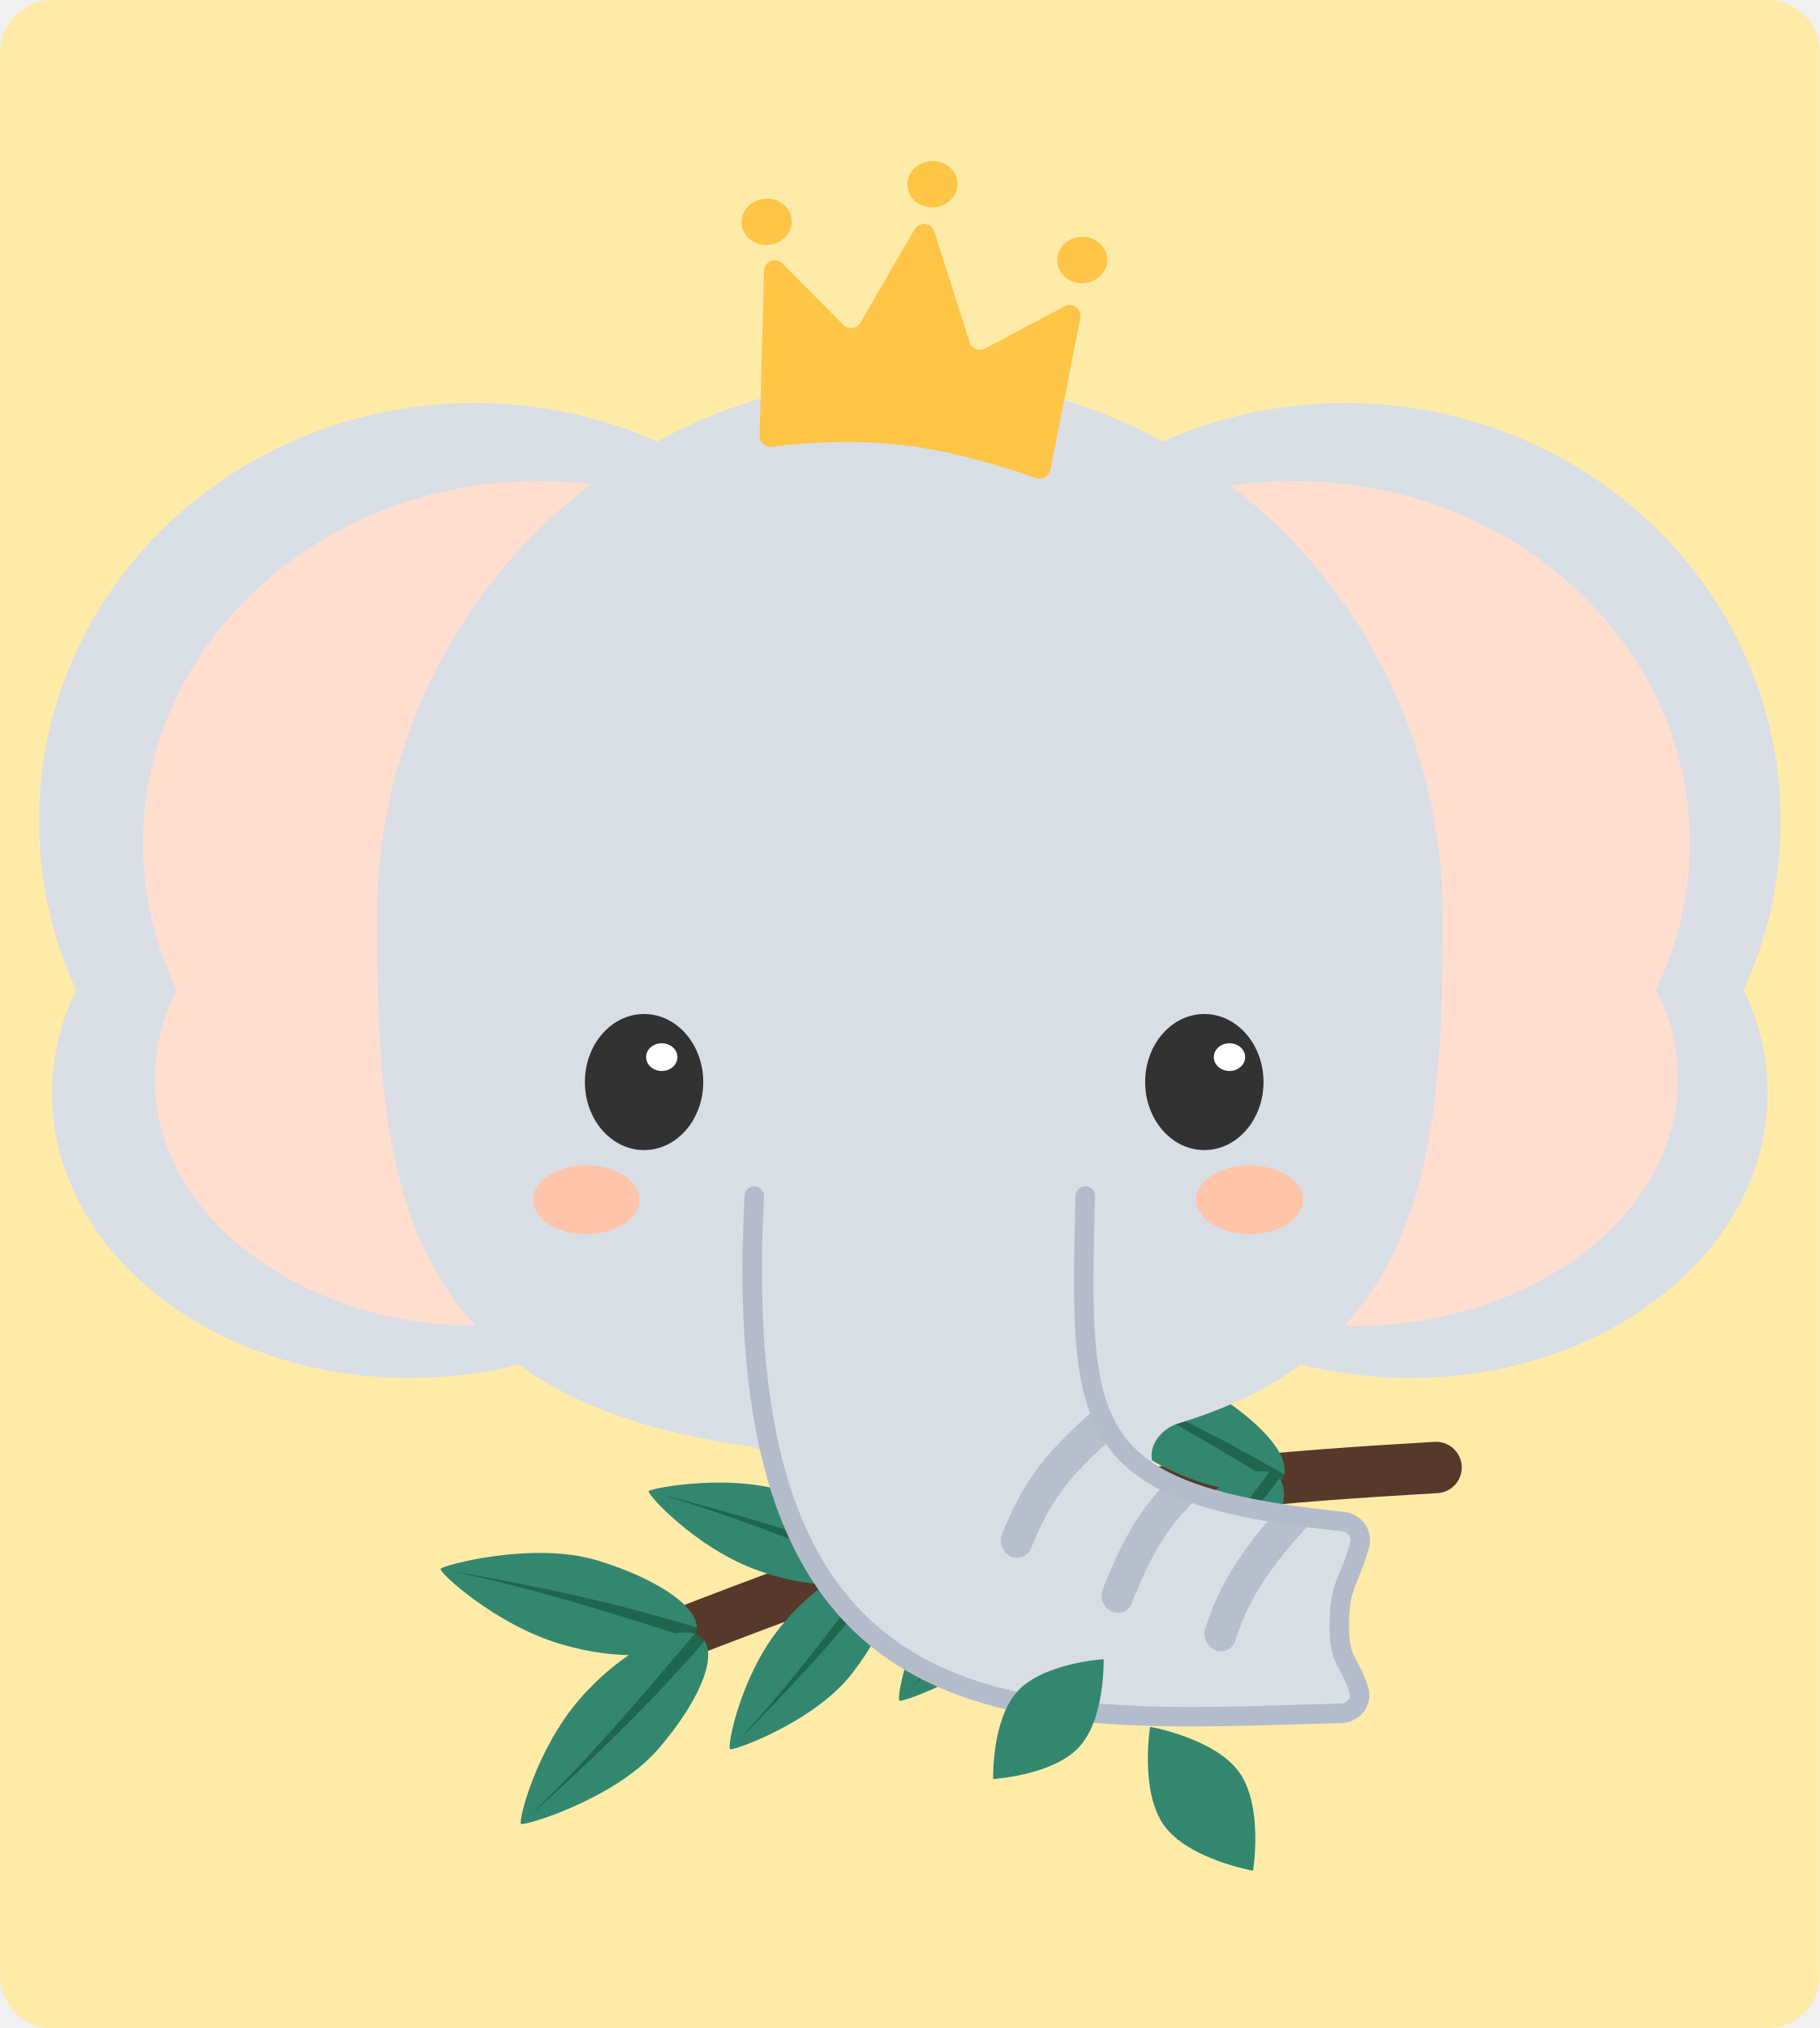
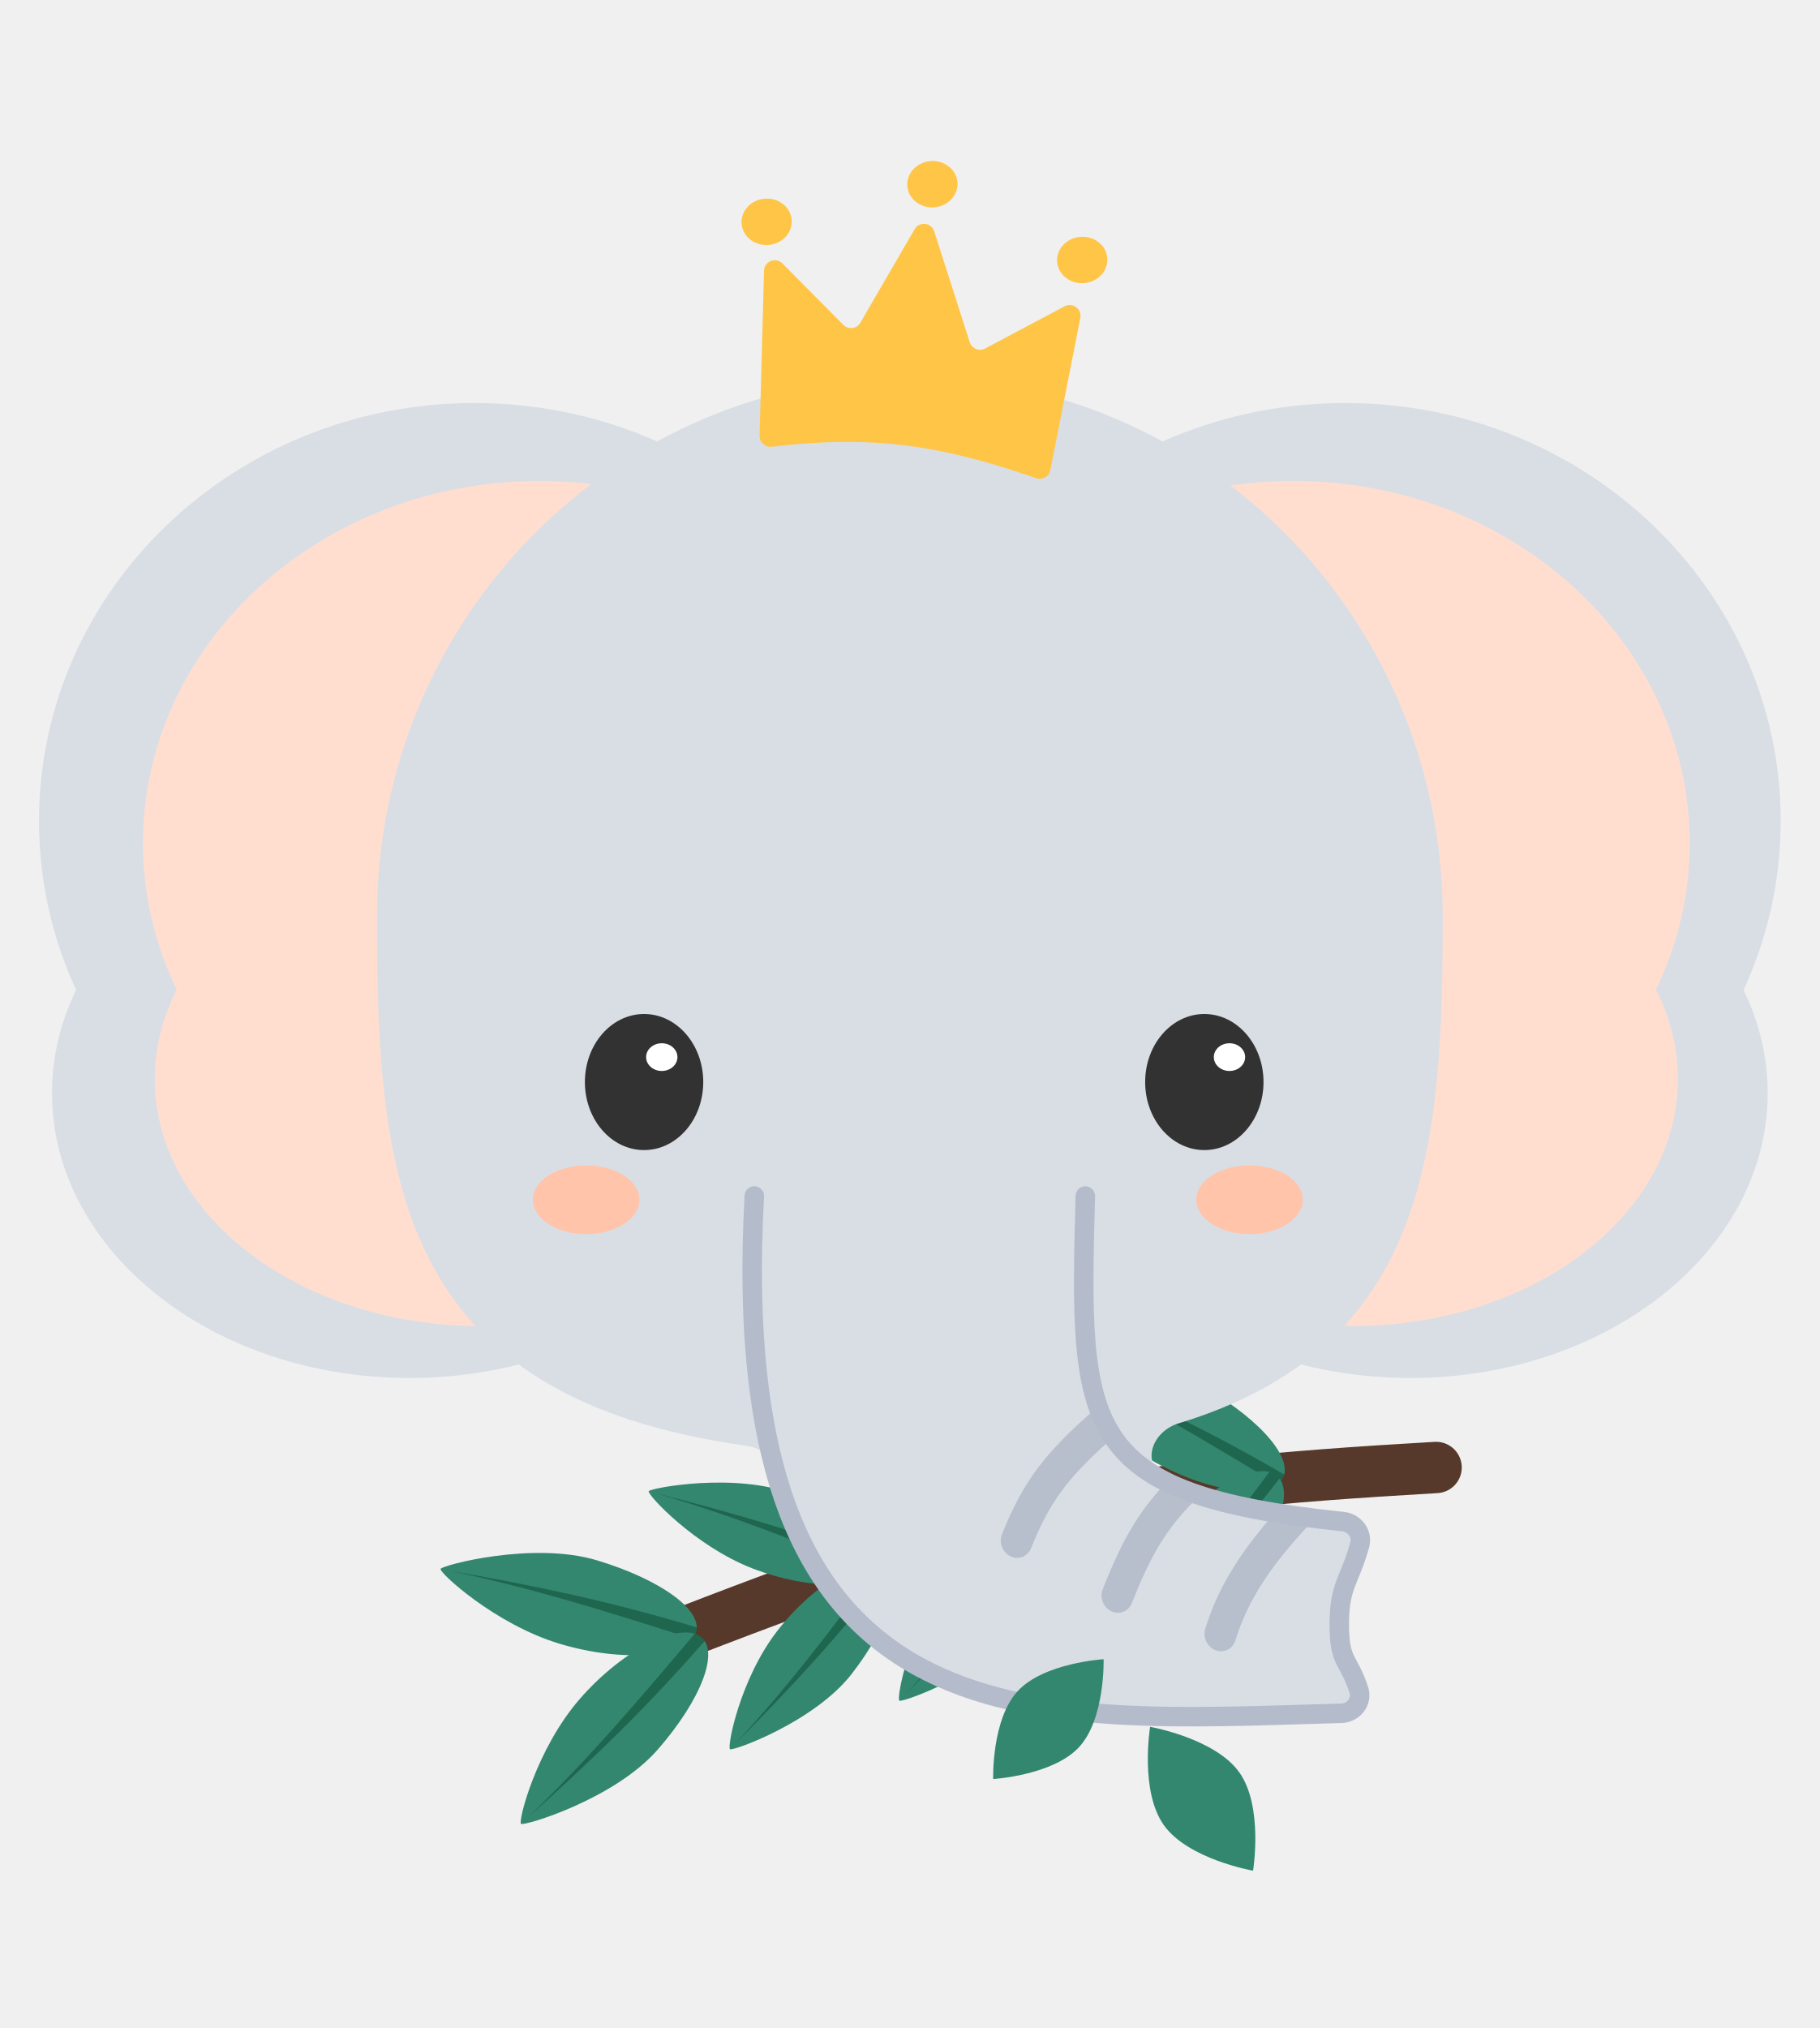
<svg xmlns="http://www.w3.org/2000/svg" width="140" height="156" viewBox="0 0 140 156" fill="none">
-   <rect width="140" height="156" rx="4" fill="#FFEBA8" />
  <path fill-rule="evenodd" clip-rule="evenodd" d="M58.725 87.193C65.642 81.305 70 72.712 70 63.143C70 45.391 55.002 31 36.5 31C17.998 31 3 45.391 3 63.143C3 67.773 4.02 72.174 5.857 76.151C4.658 78.611 4 81.287 4 84.084C4 96.188 16.312 106 31.5 106C45.364 106 56.831 97.825 58.725 87.193Z" fill="#D9DEE5" />
  <path d="M61.735 85.701C68.032 80.598 72 73.151 72 64.857C72 49.472 58.345 37 41.5 37C24.655 37 11 49.472 11 64.857C11 68.87 11.929 72.684 13.601 76.131C12.509 78.263 11.91 80.582 11.91 83.007C11.91 93.496 23.12 102 36.948 102C49.57 102 60.01 94.915 61.735 85.701Z" fill="#FFDED0" />
  <path fill-rule="evenodd" clip-rule="evenodd" d="M81.275 87.193C74.358 81.305 70 72.712 70 63.143C70 45.391 84.999 31 103.5 31C122.002 31 137 45.391 137 63.143C137 67.773 135.98 72.174 134.143 76.151C135.342 78.611 136 81.287 136 84.084C136 96.188 123.688 106 108.5 106C94.636 106 83.169 97.825 81.275 87.193Z" fill="#D9DEE5" />
  <path d="M79.265 85.701C72.968 80.598 69 73.151 69 64.857C69 49.472 82.655 37 99.5 37C116.345 37 130 49.472 130 64.857C130 68.87 129.071 72.684 127.399 76.131C128.491 78.263 129.09 80.582 129.09 83.007C129.09 93.496 117.88 102 104.052 102C91.43 102 80.99 94.915 79.265 85.701Z" fill="#FFDED0" />
  <path d="M110.488 112.883C85.543 114.32 77.223 116.068 52.771 125.53" stroke="#56392B" stroke-width="3.95" stroke-linecap="round" />
  <path d="M45.943 120.029C50.892 121.523 54.261 123.962 53.497 125.699C52.733 127.437 47.989 127.931 43.039 126.437C38.09 124.944 33.773 120.964 33.897 120.685C34.02 120.405 40.993 118.535 45.943 120.029Z" fill="#34876F" />
  <g style="mix-blend-mode:multiply">
    <path fill-rule="evenodd" clip-rule="evenodd" d="M53.605 125.186C46.895 123.164 41.321 122 34.524 120.812C41.115 122.205 46.358 123.868 52.913 125.946C53.031 125.983 53.15 126.021 53.269 126.059C53.365 125.946 53.441 125.826 53.497 125.7C53.57 125.534 53.605 125.362 53.605 125.186Z" fill="#34876F" fill-opacity="0.5" />
  </g>
  <path d="M50.613 134.574C53.958 130.735 55.446 126.923 53.838 125.856C52.23 124.789 47.956 126.844 44.611 130.683C41.266 134.522 39.832 140.126 40.091 140.298C40.35 140.47 47.267 138.413 50.613 134.574Z" fill="#34876F" />
  <g style="mix-blend-mode:multiply">
    <path fill-rule="evenodd" clip-rule="evenodd" d="M54.215 126.233C49.678 131.434 45.622 135.321 40.55 139.864C45.335 135.255 48.835 131.121 53.209 125.953C53.288 125.86 53.367 125.766 53.447 125.673C53.591 125.718 53.722 125.779 53.839 125.856C53.992 125.958 54.117 126.084 54.215 126.233Z" fill="#34876F" fill-opacity="0.5" />
  </g>
  <path d="M61.036 114.942C65.472 116.662 68.383 119.142 67.547 120.689C66.712 122.236 62.313 122.361 57.877 120.641C53.441 118.921 49.777 114.956 49.911 114.708C50.045 114.459 56.6 113.222 61.036 114.942Z" fill="#34876F" />
  <g style="mix-blend-mode:multiply">
    <path fill-rule="evenodd" clip-rule="evenodd" d="M67.686 120.223C61.672 117.895 56.636 116.435 50.478 114.868C56.431 116.61 61.124 118.505 66.991 120.875C67.097 120.918 67.204 120.961 67.31 121.004C67.407 120.906 67.487 120.801 67.547 120.689C67.627 120.542 67.673 120.386 67.686 120.223Z" fill="#34876F" fill-opacity="0.5" />
  </g>
  <path d="M65.543 128.743C68.41 125.036 69.566 121.448 68.023 120.549C66.481 119.65 62.657 121.763 59.79 125.47C56.924 129.177 55.919 134.412 56.168 134.557C56.416 134.702 62.677 132.451 65.543 128.743Z" fill="#34876F" />
  <g style="mix-blend-mode:multiply">
    <path fill-rule="evenodd" clip-rule="evenodd" d="M68.392 120.877C64.503 125.9 60.985 129.688 56.567 134.134C60.717 129.642 63.709 125.655 67.449 120.671C67.516 120.581 67.584 120.491 67.652 120.4C67.787 120.434 67.911 120.484 68.023 120.549C68.17 120.635 68.293 120.745 68.392 120.877Z" fill="#34876F" fill-opacity="0.5" />
  </g>
  <path d="M76.511 109.389C80.838 111.915 83.435 114.99 82.285 116.475C81.136 117.959 76.518 117.372 72.191 114.845C67.865 112.319 64.746 107.566 64.931 107.327C65.116 107.088 72.185 106.862 76.511 109.389Z" fill="#34876F" />
  <g style="mix-blend-mode:multiply">
    <path fill-rule="evenodd" clip-rule="evenodd" d="M82.513 116.009C76.647 112.587 71.647 110.235 65.495 107.588C71.402 110.385 75.966 113.138 81.671 116.579C81.774 116.641 81.877 116.703 81.981 116.765C82.1 116.679 82.202 116.582 82.285 116.475C82.395 116.333 82.47 116.177 82.513 116.009Z" fill="#34876F" fill-opacity="0.5" />
  </g>
  <path d="M92.8 106.803C97.126 109.329 99.723 112.404 98.574 113.889C97.424 115.373 92.806 114.786 88.48 112.259C84.153 109.733 81.035 104.98 81.22 104.741C81.405 104.502 88.473 104.276 92.8 106.803Z" fill="#34876F" />
  <g style="mix-blend-mode:multiply">
    <path fill-rule="evenodd" clip-rule="evenodd" d="M98.802 113.423C92.936 110.001 87.936 107.649 81.784 105.002C87.691 107.799 92.254 110.552 97.959 113.993C98.062 114.055 98.166 114.117 98.269 114.179C98.388 114.093 98.49 113.996 98.574 113.889C98.683 113.747 98.759 113.591 98.802 113.423Z" fill="#34876F" fill-opacity="0.5" />
  </g>
  <path d="M79.139 124.658C82.178 120.727 83.404 116.924 81.768 115.97C80.133 115.017 76.078 117.257 73.039 121.188C70 125.118 68.935 130.668 69.199 130.822C69.462 130.975 76.1 128.589 79.139 124.658Z" fill="#34876F" />
  <g style="mix-blend-mode:multiply">
    <path fill-rule="evenodd" clip-rule="evenodd" d="M82.159 116.318C78.036 121.644 74.306 125.66 69.621 130.373C74.021 125.611 77.193 121.384 81.159 116.099C81.231 116.004 81.302 115.908 81.374 115.812C81.518 115.849 81.649 115.901 81.768 115.97C81.924 116.061 82.054 116.178 82.159 116.318Z" fill="#34876F" fill-opacity="0.5" />
  </g>
  <path d="M95.427 122.072C98.467 118.141 99.692 114.338 98.057 113.384C96.421 112.431 92.367 114.671 89.328 118.602C86.288 122.532 85.224 128.082 85.487 128.236C85.75 128.389 92.388 126.002 95.427 122.072Z" fill="#34876F" />
  <g style="mix-blend-mode:multiply">
    <path fill-rule="evenodd" clip-rule="evenodd" d="M98.447 113.732C94.325 119.058 90.594 123.074 85.91 127.787C90.31 123.025 93.482 118.798 97.448 113.513C97.519 113.418 97.591 113.322 97.663 113.226C97.806 113.263 97.938 113.315 98.057 113.384C98.212 113.475 98.342 113.592 98.447 113.732Z" fill="#34876F" fill-opacity="0.5" />
  </g>
  <path fill-rule="evenodd" clip-rule="evenodd" d="M89.716 113.682C87.745 112.643 88.572 110.127 90.703 109.479C109.85 103.659 111 88.403 111 70.5C111 47.58 92.644 29 70 29C47.356 29 29 47.58 29 70.5C29 90.661 30.459 107.464 57.433 111.217C58.682 111.391 59.718 112.299 60.084 113.506C65.939 132.839 83.299 132.349 101.452 131.837C102.033 131.821 102.615 131.804 103.198 131.788C104.135 131.763 104.833 130.892 104.56 129.995C104.283 129.082 104.013 128.496 103.779 127.989C103.344 127.045 103.036 126.376 103.042 124.379C103.048 122.464 103.35 121.813 103.772 120.905C103.861 120.714 103.955 120.512 104.052 120.285C104.755 118.645 103.445 116.95 101.673 116.733C96.284 116.073 92.447 115.123 89.716 113.682Z" fill="#D9DEE5" />
  <path fill-rule="evenodd" clip-rule="evenodd" d="M98.12 116.344C99.077 116.508 100.094 116.657 101.176 116.795C98.175 119.962 96.12 122.704 95.047 126.188C94.842 126.851 94.158 127.189 93.518 126.941C92.877 126.693 92.524 125.954 92.729 125.291C93.789 121.848 95.67 119.102 98.12 116.344ZM89.845 113.9C90.605 114.288 91.45 114.64 92.387 114.959C89.588 117.631 88.466 119.851 87.081 123.315C86.824 123.959 86.114 124.24 85.496 123.941C84.878 123.643 84.586 122.878 84.843 122.233C86.171 118.911 87.348 116.518 89.845 113.9ZM84.501 108.186C84.836 109.024 85.244 109.787 85.741 110.485C82.234 113.567 80.799 115.42 79.332 119.09C79.074 119.735 78.364 120.016 77.746 119.717C77.128 119.418 76.836 118.654 77.094 118.009C78.778 113.794 80.523 111.642 84.379 108.28C84.418 108.246 84.459 108.214 84.501 108.186Z" fill="#B7BFCD" />
  <path d="M58.034 92C55.678 134.816 79.094 132.47 103.195 131.791C104.133 131.765 104.835 130.889 104.545 129.996C103.756 127.563 103.032 127.952 103.041 124.928C103.05 121.903 103.813 121.696 104.611 118.839C104.851 117.978 104.213 117.136 103.324 117.044C82.965 114.937 83.023 110.021 83.5 92" stroke="#B4BCCB" stroke-width="1.5" stroke-linecap="round" />
  <path d="M83.025 134.389C85.038 132.204 84.909 127.63 84.909 127.63C84.909 127.63 80.308 127.905 78.294 130.09C76.28 132.274 76.41 136.849 76.41 136.849C76.41 136.849 81.011 136.573 83.025 134.389Z" fill="#34876F" />
  <path d="M95.342 136.327C93.465 133.705 88.486 132.833 88.486 132.833C88.486 132.833 87.673 137.784 89.55 140.406C91.427 143.029 96.407 143.9 96.407 143.9C96.407 143.9 97.219 138.949 95.342 136.327Z" fill="#34876F" />
  <ellipse cx="49.553" cy="83.234" rx="4.553" ry="5.234" fill="#323232" />
  <ellipse cx="50.915" cy="81.316" rx="1.205" ry="1.066" fill="white" />
  <ellipse cx="4.553" cy="5.234" rx="4.553" ry="5.234" transform="matrix(-1 0 0 1 97.2112 78)" fill="#323232" />
  <ellipse cx="1.205" cy="1.066" rx="1.205" ry="1.066" transform="matrix(-1 0 0 1 95.7976 80.2505)" fill="white" />
  <ellipse cx="45.097" cy="92.289" rx="4.098" ry="2.643" fill="#FFC4AA" />
  <ellipse cx="96.136" cy="92.289" rx="4.098" ry="2.643" fill="#FFC4AA" />
  <ellipse cx="1.933" cy="1.784" rx="1.933" ry="1.784" transform="matrix(-0.993902 0.110268 0.117654 0.993055 84.9725 18.0143)" fill="#FFC547" />
  <ellipse cx="1.933" cy="1.784" rx="1.933" ry="1.784" transform="matrix(-0.993902 0.110268 0.117654 0.993055 73.4482 12.1864)" fill="#FFC547" />
  <ellipse cx="1.933" cy="1.784" rx="1.933" ry="1.784" transform="matrix(-0.993902 0.110268 0.117654 0.993055 60.6934 15.0775)" fill="#FFC547" />
  <path d="M83.117 24.459L80.81 36.165C80.712 36.66 80.196 36.949 79.717 36.783C72.487 34.266 67.19 33.434 59.388 34.366C58.879 34.427 58.426 34.023 58.44 33.51L58.783 20.82C58.803 20.093 59.686 19.749 60.2 20.268L64.885 24.991C65.271 25.38 65.919 25.299 66.192 24.829L70.37 17.628C70.73 17.008 71.659 17.113 71.879 17.8L74.607 26.325C74.765 26.819 75.334 27.052 75.791 26.81L81.909 23.561C82.527 23.233 83.253 23.773 83.117 24.459Z" fill="#FFC547" />
</svg>
